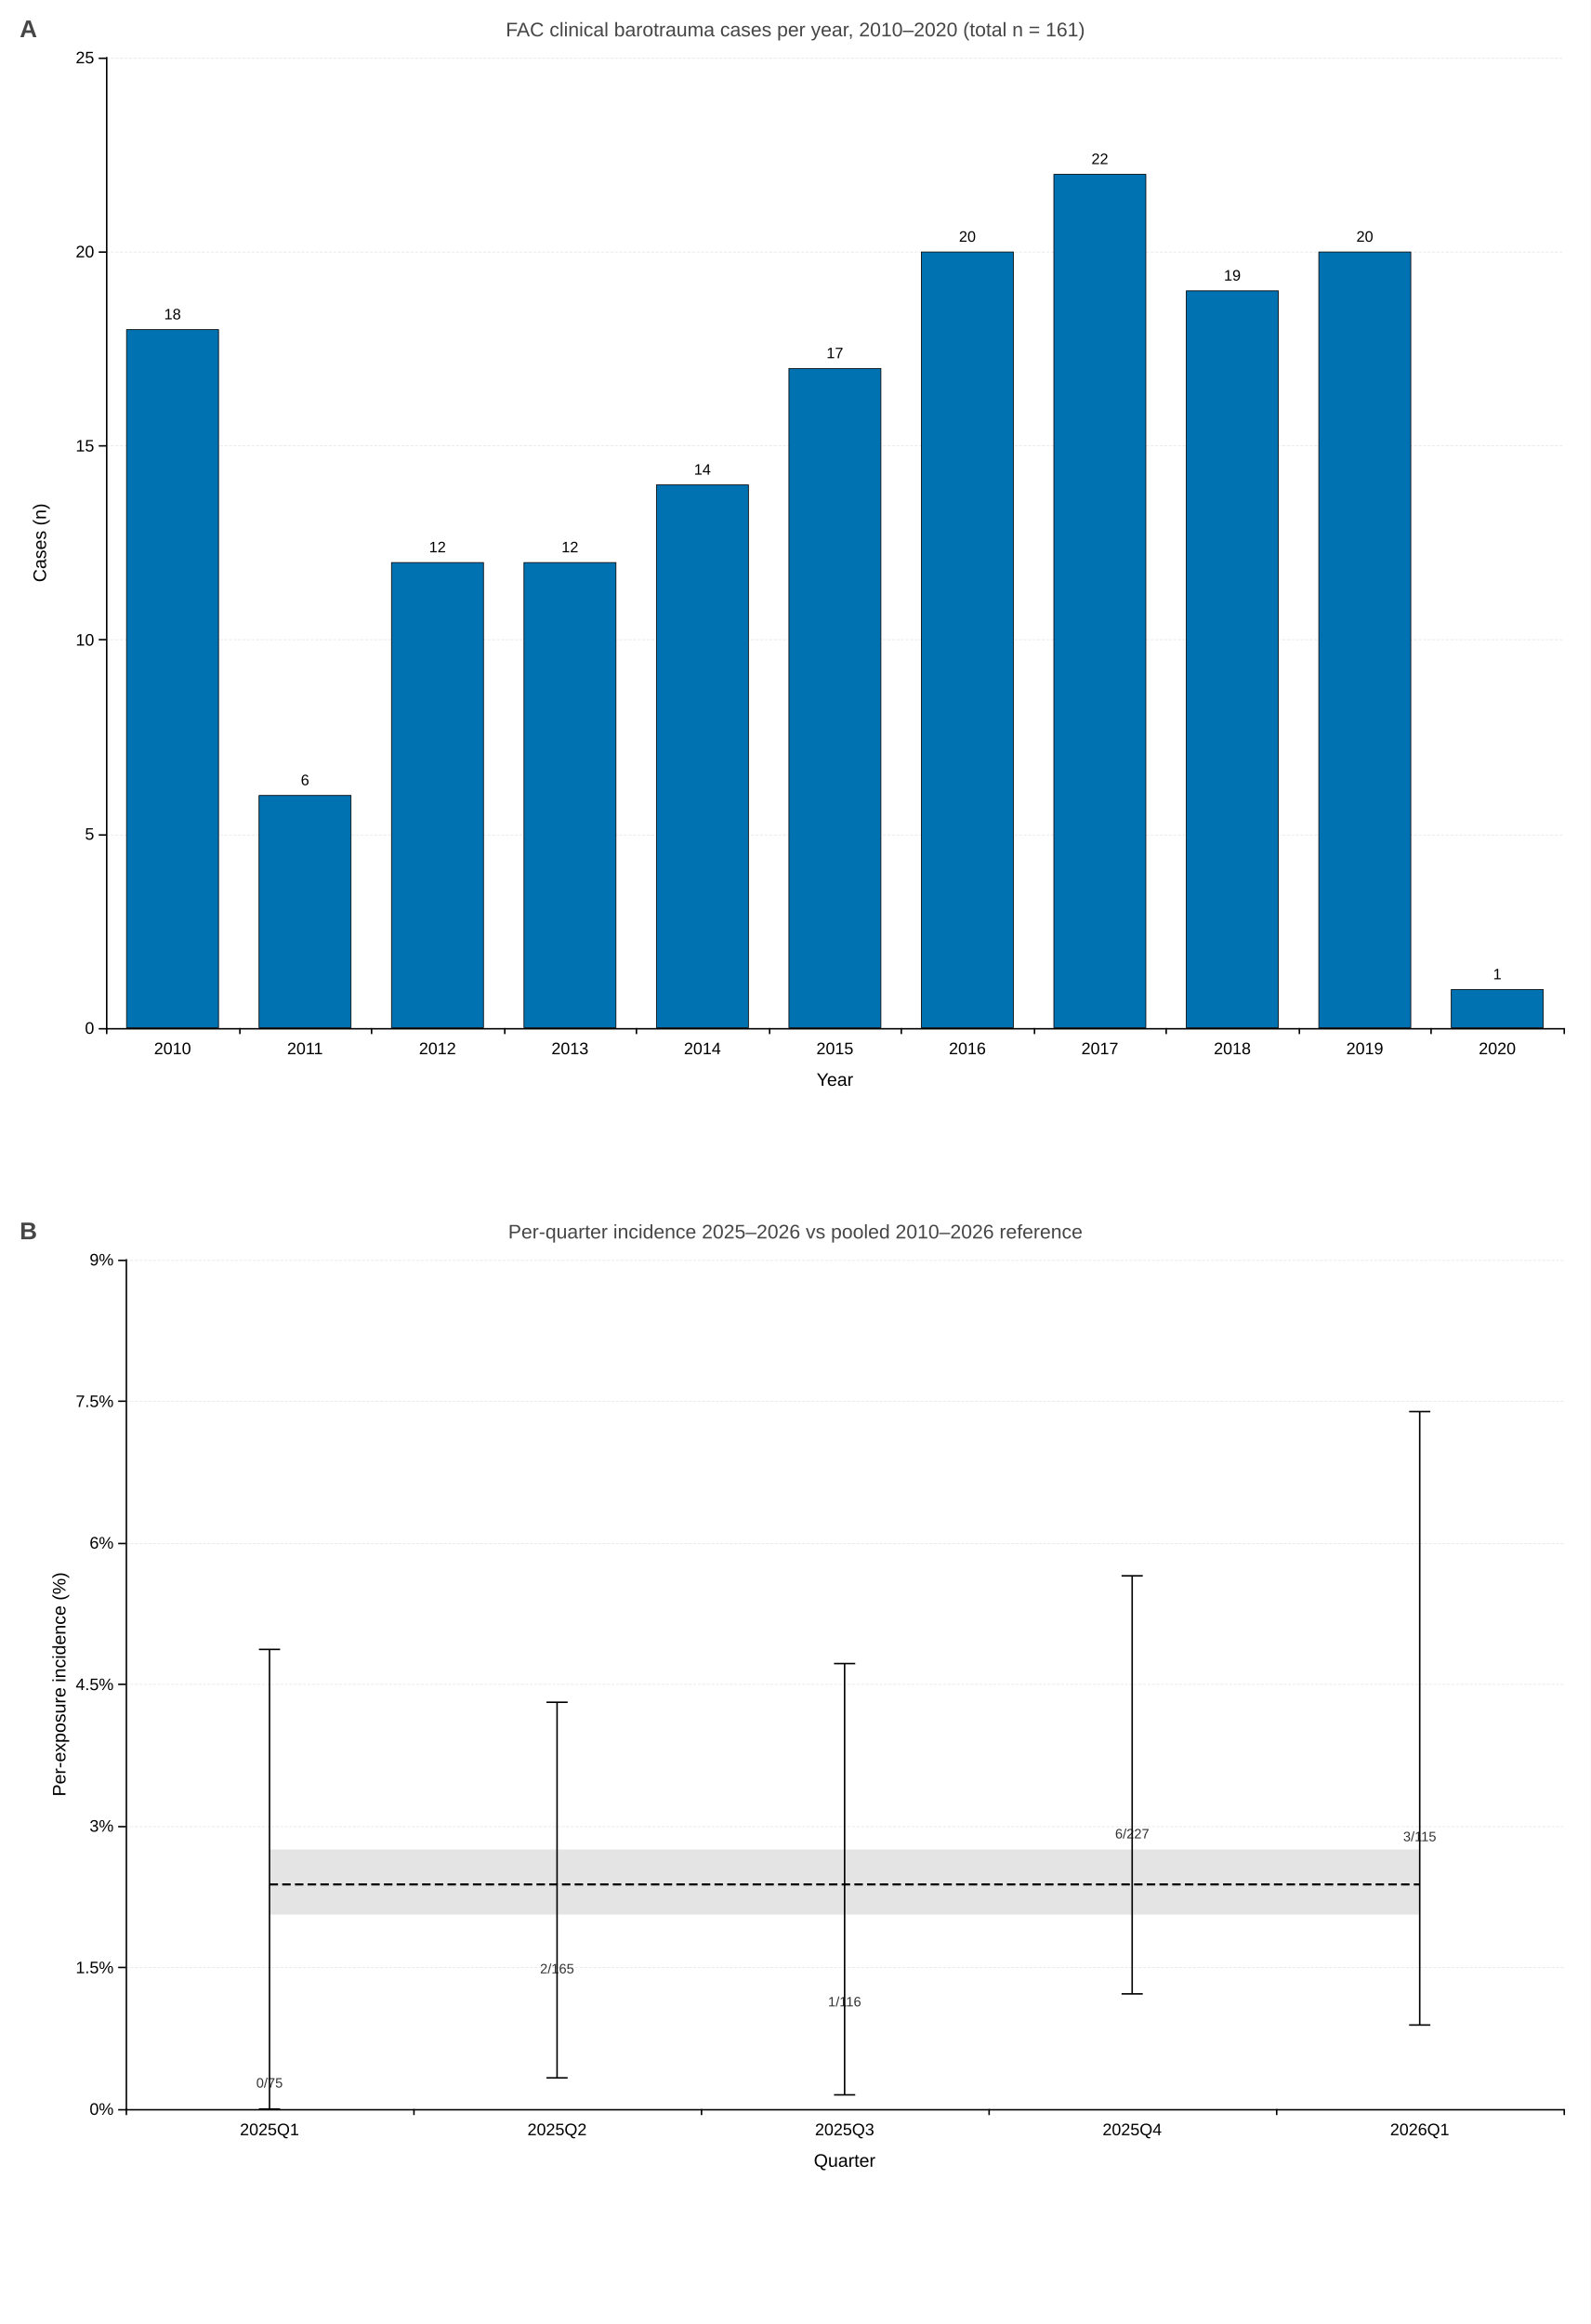
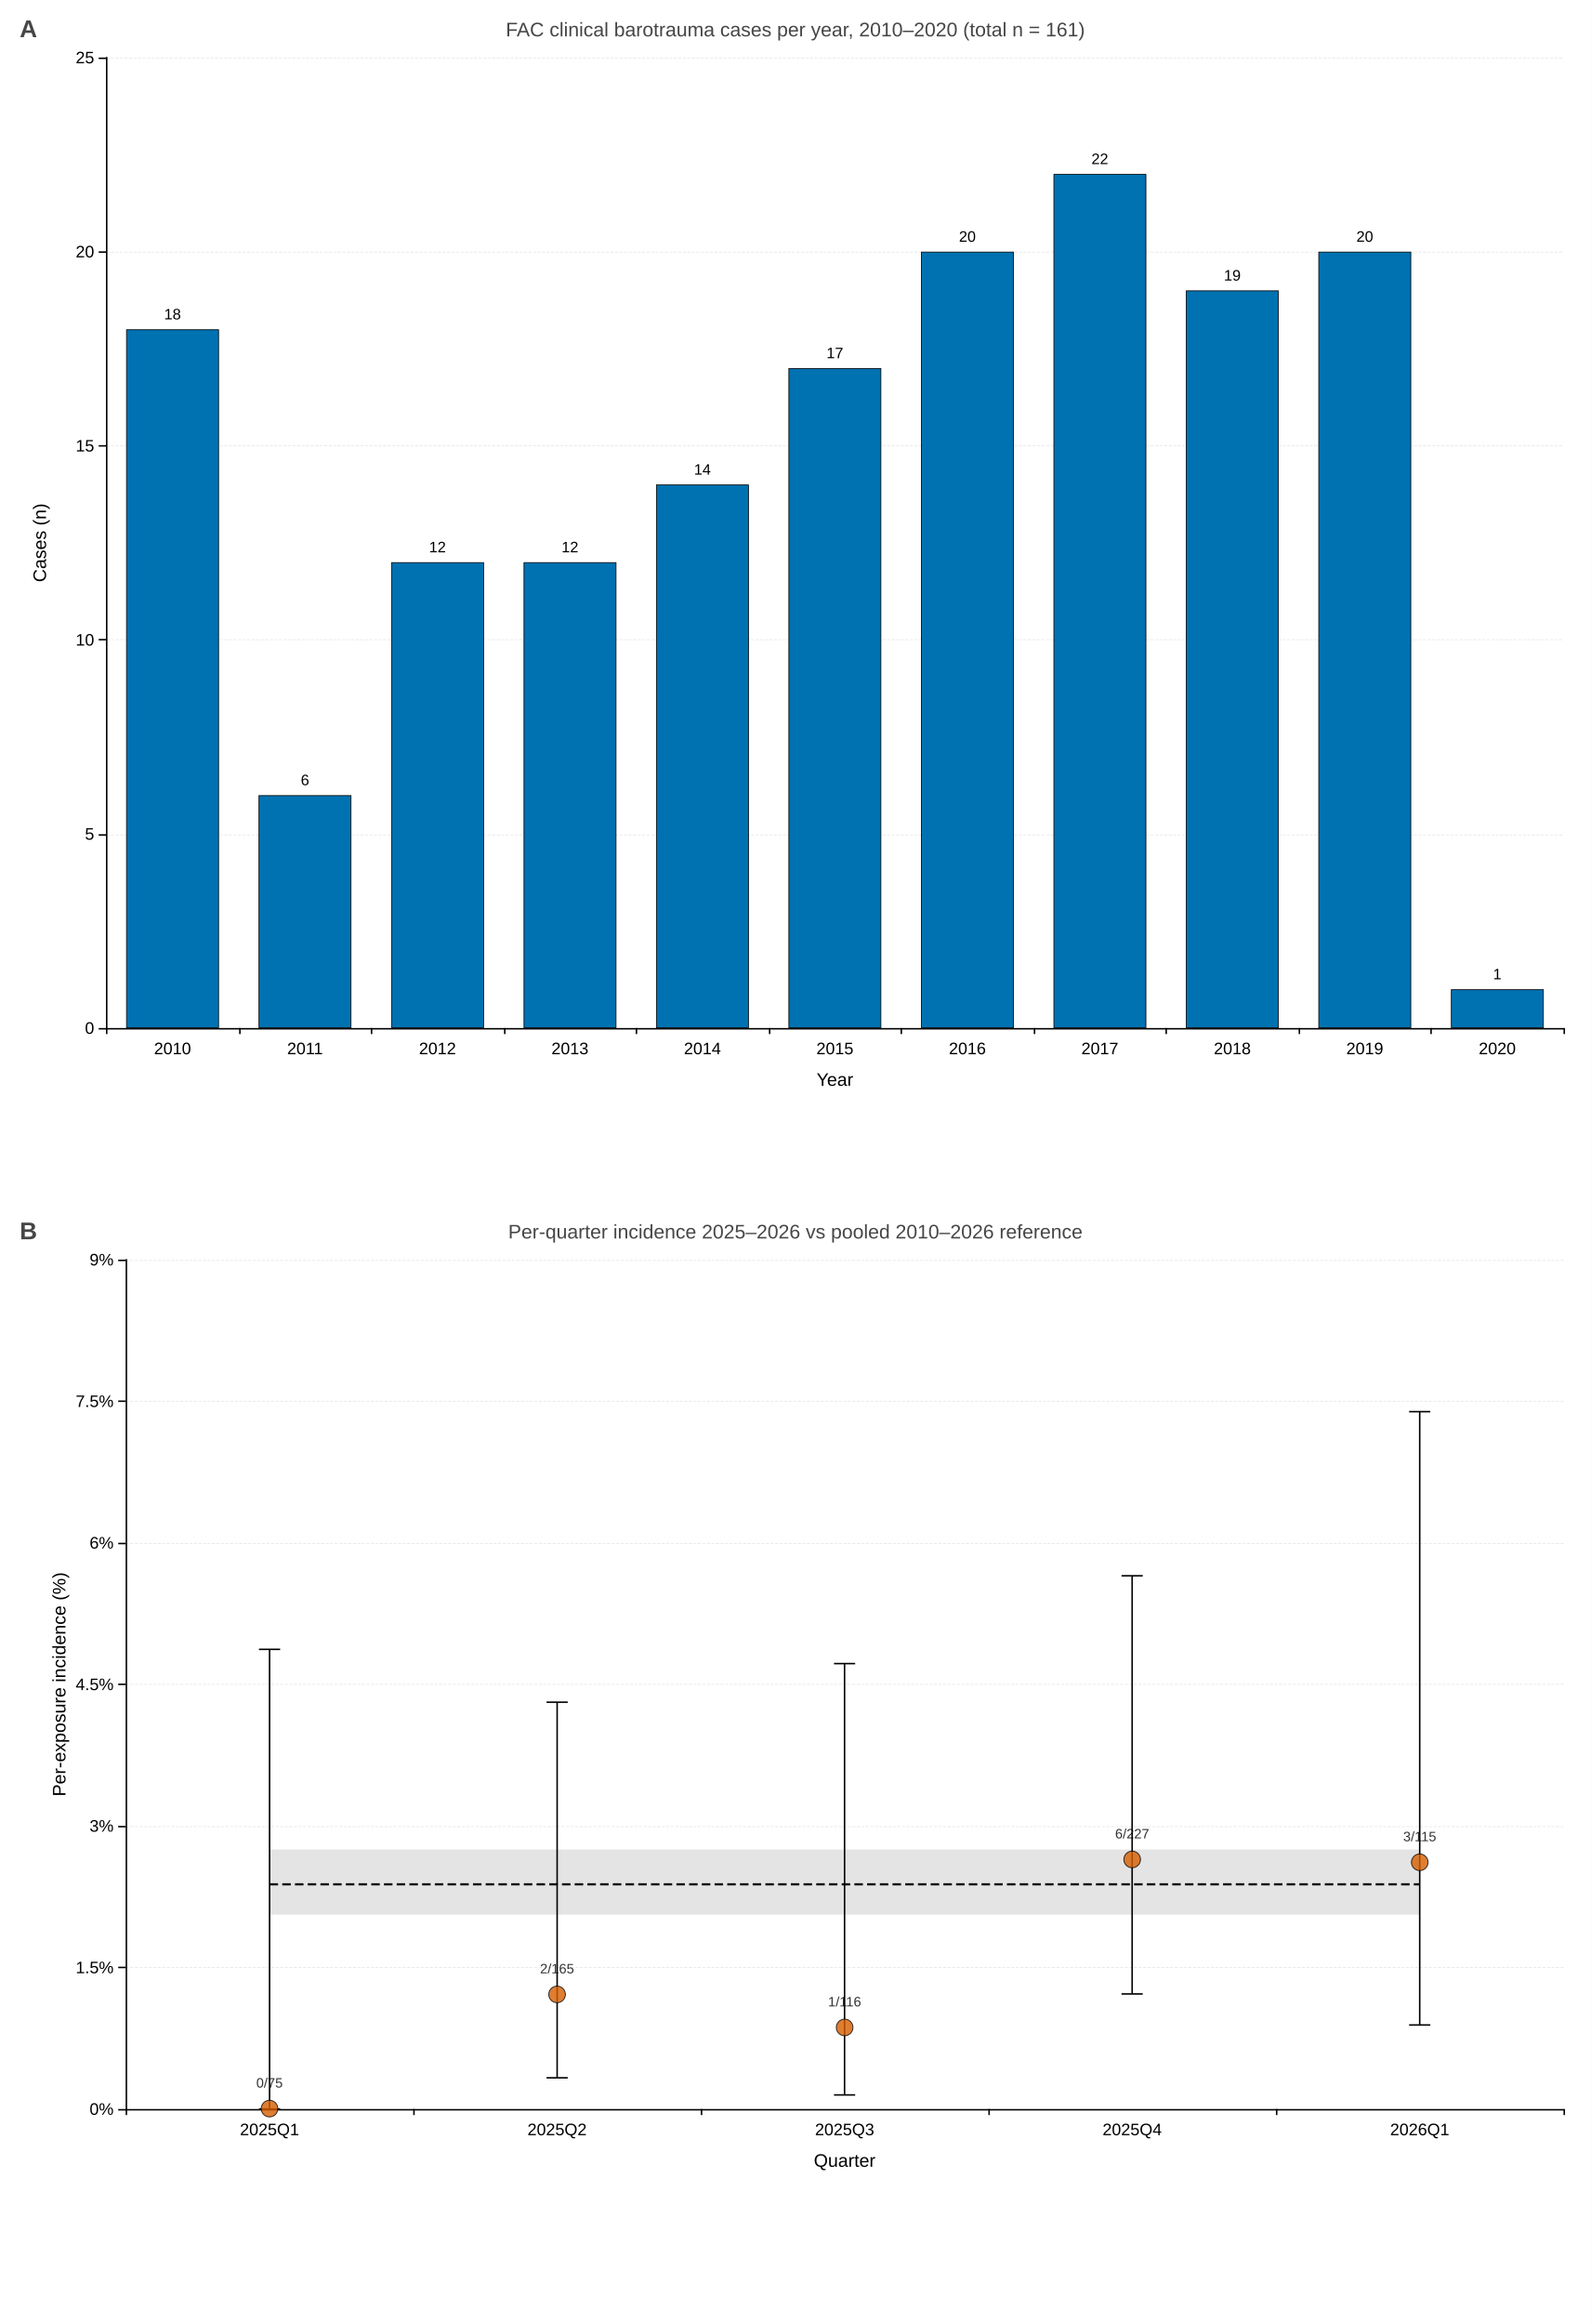
<svg xmlns="http://www.w3.org/2000/svg" width="1051" height="1535" version="1.1" baseProfile="full" viewBox="0 0 1051 1535">
  <rect width="1051" height="1535" x="0" y="0" fill="#ffffff" />
-   <path d="M70.235 679.5L1033 679.5" fill="transparent" stroke="#E5E5E5" stroke-width="0.5" stroke-dasharray="2,1" class="zr0-cls-0" />
-   <path d="M70.235 551.5L1033 551.5" fill="transparent" stroke="#E5E5E5" stroke-width="0.5" stroke-dasharray="2,1" class="zr0-cls-0" />
-   <path d="M70.235 422.5L1033 422.5" fill="transparent" stroke="#E5E5E5" stroke-width="0.5" stroke-dasharray="2,1" class="zr0-cls-0" />
-   <path d="M70.235 294.5L1033 294.5" fill="transparent" stroke="#E5E5E5" stroke-width="0.5" stroke-dasharray="2,1" class="zr0-cls-0" />
-   <path d="M70.235 166.5L1033 166.5" fill="transparent" stroke="#E5E5E5" stroke-width="0.5" stroke-dasharray="2,1" class="zr0-cls-0" />
-   <path d="M70.235 38.5L1033 38.5" fill="transparent" stroke="#E5E5E5" stroke-width="0.5" stroke-dasharray="2,1" class="zr0-cls-0" />
-   <path d="M83.072 1393.5L1033 1393.5" fill="transparent" stroke="#E5E5E5" stroke-width="0.5" stroke-dasharray="2,1" class="zr0-cls-0" />
-   <path d="M83.072 1299.5L1033 1299.5" fill="transparent" stroke="#E5E5E5" stroke-width="0.5" stroke-dasharray="2,1" class="zr0-cls-0" />
-   <path d="M83.072 1206.5L1033 1206.5" fill="transparent" stroke="#E5E5E5" stroke-width="0.5" stroke-dasharray="2,1" class="zr0-cls-0" />
-   <path d="M83.072 1112.5L1033 1112.5" fill="transparent" stroke="#E5E5E5" stroke-width="0.5" stroke-dasharray="2,1" class="zr0-cls-0" />
-   <path d="M83.072 1019.5L1033 1019.5" fill="transparent" stroke="#E5E5E5" stroke-width="0.5" stroke-dasharray="2,1" class="zr0-cls-0" />
-   <path d="M83.072 925.5L1033 925.5" fill="transparent" stroke="#E5E5E5" stroke-width="0.5" stroke-dasharray="2,1" class="zr0-cls-0" />
-   <path d="M83.072 832.5L1033 832.5" fill="transparent" stroke="#E5E5E5" stroke-width="0.5" stroke-dasharray="2,1" class="zr0-cls-0" />
+   <path d="M70.2 679.5L1033 679.5" fill="transparent" stroke="#E5E5E5" stroke-width="0.5" stroke-dasharray="2,1" class="zr0-cls-0" />
+   <path d="M70.2 551.5L1033 551.5" fill="transparent" stroke="#E5E5E5" stroke-width="0.5" stroke-dasharray="2,1" class="zr0-cls-0" />
+   <path d="M70.2 422.5L1033 422.5" fill="transparent" stroke="#E5E5E5" stroke-width="0.5" stroke-dasharray="2,1" class="zr0-cls-0" />
+   <path d="M70.2 294.5L1033 294.5" fill="transparent" stroke="#E5E5E5" stroke-width="0.5" stroke-dasharray="2,1" class="zr0-cls-0" />
+   <path d="M70.2 166.5L1033 166.5" fill="transparent" stroke="#E5E5E5" stroke-width="0.5" stroke-dasharray="2,1" class="zr0-cls-0" />
+   <path d="M70.2 38.5L1033 38.5" fill="transparent" stroke="#E5E5E5" stroke-width="0.5" stroke-dasharray="2,1" class="zr0-cls-0" />
+   <path d="M83.1 1393.5L1033 1393.5" fill="transparent" stroke="#E5E5E5" stroke-width="0.5" stroke-dasharray="2,1" class="zr0-cls-0" />
+   <path d="M83.1 1299.5L1033 1299.5" fill="transparent" stroke="#E5E5E5" stroke-width="0.5" stroke-dasharray="2,1" class="zr0-cls-0" />
+   <path d="M83.1 1206.5L1033 1206.5" fill="transparent" stroke="#E5E5E5" stroke-width="0.5" stroke-dasharray="2,1" class="zr0-cls-0" />
+   <path d="M83.1 1112.5L1033 1112.5" fill="transparent" stroke="#E5E5E5" stroke-width="0.5" stroke-dasharray="2,1" class="zr0-cls-0" />
+   <path d="M83.1 1019.5L1033 1019.5" fill="transparent" stroke="#E5E5E5" stroke-width="0.5" stroke-dasharray="2,1" class="zr0-cls-0" />
+   <path d="M83.1 925.5L1033 925.5" fill="transparent" stroke="#E5E5E5" stroke-width="0.5" stroke-dasharray="2,1" class="zr0-cls-0" />
+   <path d="M83.1 832.5L1033 832.5" fill="transparent" stroke="#E5E5E5" stroke-width="0.5" stroke-dasharray="2,1" class="zr0-cls-0" />
  <path d="M70.5 679L70.5 38" fill="transparent" stroke="#000" stroke-linecap="round" class="zr0-cls-0" />
  <text dominant-baseline="central" text-anchor="middle" style="font-size:12px;font-family:Arial, Helvetica, 'Liberation Sans', sans-serif;" xml:space="preserve" y="-6" transform="matrix(0,-1,1,0,32.2354,358.5)" fill="#000">Cases (n)</text>
  <path d="M83.5 1393L83.5 832" fill="transparent" stroke="#000" stroke-linecap="round" class="zr0-cls-0" />
  <text dominant-baseline="central" text-anchor="middle" style="font-size:12px;font-family:Arial, Helvetica, 'Liberation Sans', sans-serif;" xml:space="preserve" y="-6" transform="matrix(0,-1,1,0,45.0723,1112.5)" fill="#000">Per-exposure incidence (%)</text>
-   <path d="M70.235 679.5L1033 679.5" fill="transparent" stroke="#000" stroke-linecap="round" class="zr0-cls-0" />
+   <path d="M70.2 679.5L1033 679.5" fill="transparent" stroke="#000" stroke-linecap="round" class="zr0-cls-0" />
  <text dominant-baseline="central" text-anchor="middle" style="font-size:12px;font-family:Arial, Helvetica, 'Liberation Sans', sans-serif;" y="6" transform="translate(551.6177 707)" fill="#000">Year</text>
-   <path d="M83.072 1393.5L1033 1393.5" fill="transparent" stroke="#000" stroke-linecap="round" class="zr0-cls-0" />
+   <path d="M83.1 1393.5L1033 1393.5" fill="transparent" stroke="#000" stroke-linecap="round" class="zr0-cls-0" />
  <text dominant-baseline="central" text-anchor="middle" style="font-size:12px;font-family:Arial, Helvetica, 'Liberation Sans', sans-serif;" y="6" transform="translate(558.0361 1421)" fill="#000">Quarter</text>
-   <path d="M70.235 679.5L65.235 679.5" fill="transparent" stroke="#000" class="zr0-cls-0" />
-   <path d="M70.235 551.5L65.235 551.5" fill="transparent" stroke="#000" class="zr0-cls-0" />
-   <path d="M70.235 422.5L65.235 422.5" fill="transparent" stroke="#000" class="zr0-cls-0" />
-   <path d="M70.235 294.5L65.235 294.5" fill="transparent" stroke="#000" class="zr0-cls-0" />
-   <path d="M70.235 166.5L65.235 166.5" fill="transparent" stroke="#000" class="zr0-cls-0" />
-   <path d="M70.235 38.5L65.235 38.5" fill="transparent" stroke="#000" class="zr0-cls-0" />
-   <path d="M83.072 1393.5L78.072 1393.5" fill="transparent" stroke="#000" class="zr0-cls-0" />
-   <path d="M83.072 1299.5L78.072 1299.5" fill="transparent" stroke="#000" class="zr0-cls-0" />
-   <path d="M83.072 1206.5L78.072 1206.5" fill="transparent" stroke="#000" class="zr0-cls-0" />
-   <path d="M83.072 1112.5L78.072 1112.5" fill="transparent" stroke="#000" class="zr0-cls-0" />
-   <path d="M83.072 1019.5L78.072 1019.5" fill="transparent" stroke="#000" class="zr0-cls-0" />
-   <path d="M83.072 925.5L78.072 925.5" fill="transparent" stroke="#000" class="zr0-cls-0" />
-   <path d="M83.072 832.5L78.072 832.5" fill="transparent" stroke="#000" class="zr0-cls-0" />
+   <path d="M70.2 679.5L65.2 679.5" fill="transparent" stroke="#000" class="zr0-cls-0" />
+   <path d="M70.2 551.5L65.2 551.5" fill="transparent" stroke="#000" class="zr0-cls-0" />
+   <path d="M70.2 422.5L65.2 422.5" fill="transparent" stroke="#000" class="zr0-cls-0" />
+   <path d="M70.2 294.5L65.2 294.5" fill="transparent" stroke="#000" class="zr0-cls-0" />
+   <path d="M70.2 166.5L65.2 166.5" fill="transparent" stroke="#000" class="zr0-cls-0" />
+   <path d="M70.2 38.5L65.2 38.5" fill="transparent" stroke="#000" class="zr0-cls-0" />
+   <path d="M83.1 1393.5L78.1 1393.5" fill="transparent" stroke="#000" class="zr0-cls-0" />
+   <path d="M83.1 1299.5L78.1 1299.5" fill="transparent" stroke="#000" class="zr0-cls-0" />
+   <path d="M83.1 1206.5L78.1 1206.5" fill="transparent" stroke="#000" class="zr0-cls-0" />
+   <path d="M83.1 1112.5L78.1 1112.5" fill="transparent" stroke="#000" class="zr0-cls-0" />
+   <path d="M83.1 1019.5L78.1 1019.5" fill="transparent" stroke="#000" class="zr0-cls-0" />
+   <path d="M83.1 925.5L78.1 925.5" fill="transparent" stroke="#000" class="zr0-cls-0" />
+   <path d="M83.1 832.5L78.1 832.5" fill="transparent" stroke="#000" class="zr0-cls-0" />
  <path d="M70.5 679L70.5 683" fill="transparent" stroke="#000" class="zr0-cls-0" />
  <path d="M158.5 679L158.5 683" fill="transparent" stroke="#000" class="zr0-cls-0" />
  <path d="M245.5 679L245.5 683" fill="transparent" stroke="#000" class="zr0-cls-0" />
  <path d="M333.5 679L333.5 683" fill="transparent" stroke="#000" class="zr0-cls-0" />
  <path d="M420.5 679L420.5 683" fill="transparent" stroke="#000" class="zr0-cls-0" />
  <path d="M508.5 679L508.5 683" fill="transparent" stroke="#000" class="zr0-cls-0" />
  <path d="M595.5 679L595.5 683" fill="transparent" stroke="#000" class="zr0-cls-0" />
  <path d="M683.5 679L683.5 683" fill="transparent" stroke="#000" class="zr0-cls-0" />
  <path d="M770.5 679L770.5 683" fill="transparent" stroke="#000" class="zr0-cls-0" />
  <path d="M858.5 679L858.5 683" fill="transparent" stroke="#000" class="zr0-cls-0" />
  <path d="M945.5 679L945.5 683" fill="transparent" stroke="#000" class="zr0-cls-0" />
  <path d="M1033.5 679L1033.5 683" fill="transparent" stroke="#000" class="zr0-cls-0" />
  <path d="M83.5 1393L83.5 1397" fill="transparent" stroke="#000" class="zr0-cls-0" />
  <path d="M273.5 1393L273.5 1397" fill="transparent" stroke="#000" class="zr0-cls-0" />
  <path d="M463.5 1393L463.5 1397" fill="transparent" stroke="#000" class="zr0-cls-0" />
  <path d="M653.5 1393L653.5 1397" fill="transparent" stroke="#000" class="zr0-cls-0" />
  <path d="M843.5 1393L843.5 1397" fill="transparent" stroke="#000" class="zr0-cls-0" />
  <path d="M1033.5 1393L1033.5 1397" fill="transparent" stroke="#000" class="zr0-cls-0" />
  <text dominant-baseline="central" text-anchor="end" style="font-size:11px;font-family:Arial, Helvetica, 'Liberation Sans', sans-serif;" transform="translate(62.2354 679)" fill="#000">0</text>
  <text dominant-baseline="central" text-anchor="end" style="font-size:11px;font-family:Arial, Helvetica, 'Liberation Sans', sans-serif;" transform="translate(62.2354 550.8)" fill="#000">5</text>
  <text dominant-baseline="central" text-anchor="end" style="font-size:11px;font-family:Arial, Helvetica, 'Liberation Sans', sans-serif;" transform="translate(62.2354 422.6)" fill="#000">10</text>
  <text dominant-baseline="central" text-anchor="end" style="font-size:11px;font-family:Arial, Helvetica, 'Liberation Sans', sans-serif;" transform="translate(62.2354 294.4)" fill="#000">15</text>
  <text dominant-baseline="central" text-anchor="end" style="font-size:11px;font-family:Arial, Helvetica, 'Liberation Sans', sans-serif;" transform="translate(62.2354 166.2)" fill="#000">20</text>
  <text dominant-baseline="central" text-anchor="end" style="font-size:11px;font-family:Arial, Helvetica, 'Liberation Sans', sans-serif;" transform="translate(62.2354 38)" fill="#000">25</text>
  <text dominant-baseline="central" text-anchor="end" style="font-size:11px;font-family:Arial, Helvetica, 'Liberation Sans', sans-serif;" transform="translate(75.0723 1393)" fill="#000">0%</text>
  <text dominant-baseline="central" text-anchor="end" style="font-size:11px;font-family:Arial, Helvetica, 'Liberation Sans', sans-serif;" transform="translate(75.0723 1299.5)" fill="#000">1.5%</text>
  <text dominant-baseline="central" text-anchor="end" style="font-size:11px;font-family:Arial, Helvetica, 'Liberation Sans', sans-serif;" transform="translate(75.0723 1206)" fill="#000">3%</text>
  <text dominant-baseline="central" text-anchor="end" style="font-size:11px;font-family:Arial, Helvetica, 'Liberation Sans', sans-serif;" transform="translate(75.0723 1112.5)" fill="#000">4.5%</text>
  <text dominant-baseline="central" text-anchor="end" style="font-size:11px;font-family:Arial, Helvetica, 'Liberation Sans', sans-serif;" transform="translate(75.0723 1019)" fill="#000">6%</text>
  <text dominant-baseline="central" text-anchor="end" style="font-size:11px;font-family:Arial, Helvetica, 'Liberation Sans', sans-serif;" transform="translate(75.0723 925.5)" fill="#000">7.5%</text>
  <text dominant-baseline="central" text-anchor="end" style="font-size:11px;font-family:Arial, Helvetica, 'Liberation Sans', sans-serif;" transform="translate(75.0723 832)" fill="#000">9%</text>
  <text dominant-baseline="central" text-anchor="middle" style="font-size:11px;font-family:Arial, Helvetica, 'Liberation Sans', sans-serif;" y="5.5" transform="translate(113.9974 687)" fill="#000">2010</text>
  <text dominant-baseline="central" text-anchor="middle" style="font-size:11px;font-family:Arial, Helvetica, 'Liberation Sans', sans-serif;" y="5.5" transform="translate(201.5214 687)" fill="#000">2011</text>
  <text dominant-baseline="central" text-anchor="middle" style="font-size:11px;font-family:Arial, Helvetica, 'Liberation Sans', sans-serif;" y="5.5" transform="translate(289.0455 687)" fill="#000">2012</text>
  <text dominant-baseline="central" text-anchor="middle" style="font-size:11px;font-family:Arial, Helvetica, 'Liberation Sans', sans-serif;" y="5.5" transform="translate(376.5696 687)" fill="#000">2013</text>
  <text dominant-baseline="central" text-anchor="middle" style="font-size:11px;font-family:Arial, Helvetica, 'Liberation Sans', sans-serif;" y="5.5" transform="translate(464.0936 687)" fill="#000">2014</text>
  <text dominant-baseline="central" text-anchor="middle" style="font-size:11px;font-family:Arial, Helvetica, 'Liberation Sans', sans-serif;" y="5.5" transform="translate(551.6177 687)" fill="#000">2015</text>
  <text dominant-baseline="central" text-anchor="middle" style="font-size:11px;font-family:Arial, Helvetica, 'Liberation Sans', sans-serif;" y="5.5" transform="translate(639.1417 687)" fill="#000">2016</text>
  <text dominant-baseline="central" text-anchor="middle" style="font-size:11px;font-family:Arial, Helvetica, 'Liberation Sans', sans-serif;" y="5.5" transform="translate(726.6658 687)" fill="#000">2017</text>
  <text dominant-baseline="central" text-anchor="middle" style="font-size:11px;font-family:Arial, Helvetica, 'Liberation Sans', sans-serif;" y="5.5" transform="translate(814.1899 687)" fill="#000">2018</text>
  <text dominant-baseline="central" text-anchor="middle" style="font-size:11px;font-family:Arial, Helvetica, 'Liberation Sans', sans-serif;" y="5.5" transform="translate(901.7139 687)" fill="#000">2019</text>
  <text dominant-baseline="central" text-anchor="middle" style="font-size:11px;font-family:Arial, Helvetica, 'Liberation Sans', sans-serif;" y="5.5" transform="translate(989.238 687)" fill="#000">2020</text>
  <text dominant-baseline="central" text-anchor="middle" style="font-size:11px;font-family:Arial, Helvetica, 'Liberation Sans', sans-serif;" y="5.5" transform="translate(178.065 1401)" fill="#000">2025Q1</text>
  <text dominant-baseline="central" text-anchor="middle" style="font-size:11px;font-family:Arial, Helvetica, 'Liberation Sans', sans-serif;" y="5.5" transform="translate(368.0506 1401)" fill="#000">2025Q2</text>
  <text dominant-baseline="central" text-anchor="middle" style="font-size:11px;font-family:Arial, Helvetica, 'Liberation Sans', sans-serif;" y="5.5" transform="translate(558.0361 1401)" fill="#000">2025Q3</text>
  <text dominant-baseline="central" text-anchor="middle" style="font-size:11px;font-family:Arial, Helvetica, 'Liberation Sans', sans-serif;" y="5.5" transform="translate(748.0217 1401)" fill="#000">2025Q4</text>
  <text dominant-baseline="central" text-anchor="middle" style="font-size:11px;font-family:Arial, Helvetica, 'Liberation Sans', sans-serif;" y="5.5" transform="translate(938.0072 1401)" fill="#000">2026Q1</text>
-   <path d="M83.614 678.75l60.767 0l0 -461.02l-60.767 0Z" fill="#0072B2" stroke="#000" stroke-width="0.5" class="zr0-cls-1" />
-   <path d="M171.138 678.75l60.767 0l0 -153.34l-60.767 0Z" fill="#0072B2" stroke="#000" stroke-width="0.5" class="zr0-cls-1" />
-   <path d="M258.662 678.75l60.767 0l0 -307.18l-60.767 0Z" fill="#0072B2" stroke="#000" stroke-width="0.5" class="zr0-cls-1" />
-   <path d="M346.186 678.75l60.767 0l0 -307.18l-60.767 0Z" fill="#0072B2" stroke="#000" stroke-width="0.5" class="zr0-cls-1" />
-   <path d="M433.71 678.75l60.767 0l0 -358.46l-60.767 0Z" fill="#0072B2" stroke="#000" stroke-width="0.5" class="zr0-cls-1" />
-   <path d="M521.234 678.75l60.767 0l0 -435.38l-60.767 0Z" fill="#0072B2" stroke="#000" stroke-width="0.5" class="zr0-cls-1" />
-   <path d="M608.758 678.75l60.767 0l0 -512.3l-60.767 0Z" fill="#0072B2" stroke="#000" stroke-width="0.5" class="zr0-cls-1" />
-   <path d="M696.282 678.75l60.767 0l0 -563.58l-60.767 0Z" fill="#0072B2" stroke="#000" stroke-width="0.5" class="zr0-cls-1" />
-   <path d="M783.806 678.75l60.767 0l0 -486.66l-60.767 0Z" fill="#0072B2" stroke="#000" stroke-width="0.5" class="zr0-cls-1" />
-   <path d="M871.331 678.75l60.767 0l0 -512.3l-60.767 0Z" fill="#0072B2" stroke="#000" stroke-width="0.5" class="zr0-cls-1" />
-   <path d="M958.855 678.75l60.767 0l0 -25.14l-60.767 0Z" fill="#0072B2" stroke="#000" stroke-width="0.5" class="zr0-cls-1" />
+   <path d="M83.6 678.8l60.8 0l0 -461l-60.8 0Z" fill="#0072B2" stroke="#000" stroke-width="0.5" class="zr0-cls-1" />
+   <path d="M171.1 678.8l60.8 0l0 -153.3l-60.8 0Z" fill="#0072B2" stroke="#000" stroke-width="0.5" class="zr0-cls-1" />
+   <path d="M258.7 678.8l60.8 0l0 -307.2l-60.8 0Z" fill="#0072B2" stroke="#000" stroke-width="0.5" class="zr0-cls-1" />
+   <path d="M346.2 678.8l60.8 0l0 -307.2l-60.8 0Z" fill="#0072B2" stroke="#000" stroke-width="0.5" class="zr0-cls-1" />
+   <path d="M433.7 678.8l60.8 0l0 -358.5l-60.8 0Z" fill="#0072B2" stroke="#000" stroke-width="0.5" class="zr0-cls-1" />
+   <path d="M521.2 678.8l60.8 0l0 -435.4l-60.8 0Z" fill="#0072B2" stroke="#000" stroke-width="0.5" class="zr0-cls-1" />
+   <path d="M608.8 678.8l60.8 0l0 -512.3l-60.8 0Z" fill="#0072B2" stroke="#000" stroke-width="0.5" class="zr0-cls-1" />
+   <path d="M696.3 678.8l60.8 0l0 -563.6l-60.8 0Z" fill="#0072B2" stroke="#000" stroke-width="0.5" class="zr0-cls-1" />
+   <path d="M783.8 678.8l60.8 0l0 -486.7l-60.8 0Z" fill="#0072B2" stroke="#000" stroke-width="0.5" class="zr0-cls-1" />
+   <path d="M871.3 678.8l60.8 0l0 -512.3l-60.8 0Z" fill="#0072B2" stroke="#000" stroke-width="0.5" class="zr0-cls-1" />
+   <path d="M958.9 678.8l60.8 0l0 -25.1l-60.8 0Z" fill="#0072B2" stroke="#000" stroke-width="0.5" class="zr0-cls-1" />
  <text dominant-baseline="central" text-anchor="middle" style="font-size:10px;font-family:Arial, Helvetica, 'Liberation Sans', sans-serif;" y="-5" transform="translate(113.9974 212.48)" fill="#000">18</text>
  <text dominant-baseline="central" text-anchor="middle" style="font-size:10px;font-family:Arial, Helvetica, 'Liberation Sans', sans-serif;" y="-5" transform="translate(201.5214 520.16)" fill="#000">6</text>
  <text dominant-baseline="central" text-anchor="middle" style="font-size:10px;font-family:Arial, Helvetica, 'Liberation Sans', sans-serif;" y="-5" transform="translate(289.0455 366.32)" fill="#000">12</text>
  <text dominant-baseline="central" text-anchor="middle" style="font-size:10px;font-family:Arial, Helvetica, 'Liberation Sans', sans-serif;" y="-5" transform="translate(376.5696 366.32)" fill="#000">12</text>
  <text dominant-baseline="central" text-anchor="middle" style="font-size:10px;font-family:Arial, Helvetica, 'Liberation Sans', sans-serif;" y="-5" transform="translate(464.0936 315.04)" fill="#000">14</text>
  <text dominant-baseline="central" text-anchor="middle" style="font-size:10px;font-family:Arial, Helvetica, 'Liberation Sans', sans-serif;" y="-5" transform="translate(551.6177 238.12)" fill="#000">17</text>
  <text dominant-baseline="central" text-anchor="middle" style="font-size:10px;font-family:Arial, Helvetica, 'Liberation Sans', sans-serif;" y="-5" transform="translate(639.1417 161.2)" fill="#000">20</text>
  <text dominant-baseline="central" text-anchor="middle" style="font-size:10px;font-family:Arial, Helvetica, 'Liberation Sans', sans-serif;" y="-5" transform="translate(726.6658 109.92)" fill="#000">22</text>
  <text dominant-baseline="central" text-anchor="middle" style="font-size:10px;font-family:Arial, Helvetica, 'Liberation Sans', sans-serif;" y="-5" transform="translate(814.1899 186.84)" fill="#000">19</text>
  <text dominant-baseline="central" text-anchor="middle" style="font-size:10px;font-family:Arial, Helvetica, 'Liberation Sans', sans-serif;" y="-5" transform="translate(901.7139 161.2)" fill="#000">20</text>
  <text dominant-baseline="central" text-anchor="middle" style="font-size:10px;font-family:Arial, Helvetica, 'Liberation Sans', sans-serif;" y="-5" transform="translate(989.238 648.36)" fill="#000">1</text>
  <g clip-path="url(#zr0-c0)">
-     <path d="M178.065 1221.583L368.051 1221.583L558.036 1221.583L748.022 1221.583L938.007 1221.583L938.007 1264.593L748.022 1264.593L558.036 1264.593L368.051 1264.593L178.065 1264.593Z" fill="#D9D9D9" fill-opacity="0.7" class="zr0-cls-0" />
+     <path d="M178.1 1221.6L368.1 1221.6L558 1221.6L748 1221.6L938 1221.6L938 1264.6L748 1264.6L558 1264.6L368.1 1264.6L178.1 1264.6Z" fill="#D9D9D9" fill-opacity="0.7" class="zr0-cls-0" />
  </g>
  <g clip-path="url(#zr0-c1)">
-     <path d="M178.065 1264.593L368.051 1264.593L558.036 1264.593L748.022 1264.593L938.007 1264.593" fill="transparent" stroke="#5470c6" stroke-width="2" stroke-opacity="0" stroke-linejoin="bevel" class="zr0-cls-0" />
+     <path d="M178.1 1264.6L368.1 1264.6L558 1264.6L748 1264.6L938 1264.6" fill="transparent" stroke="#5470c6" stroke-width="2" stroke-opacity="0" stroke-linejoin="bevel" class="zr0-cls-0" />
  </g>
  <g clip-path="url(#zr0-c0)">
-     <path d="M178.065 1221.583L368.051 1221.583L558.036 1221.583L748.022 1221.583L938.007 1221.583" fill="transparent" stroke="#91cc75" stroke-width="2" stroke-opacity="0" stroke-linejoin="bevel" class="zr0-cls-0" />
+     <path d="M178.1 1221.6L368.1 1221.6L558 1221.6L748 1221.6L938 1221.6" fill="transparent" stroke="#91cc75" stroke-width="2" stroke-opacity="0" stroke-linejoin="bevel" class="zr0-cls-0" />
  </g>
  <g clip-path="url(#zr0-c2)">
-     <path d="M178.065 1244.647L368.051 1244.647L558.036 1244.647L748.022 1244.647L938.007 1244.647" fill="transparent" stroke="#000" stroke-width="1.4" stroke-dasharray="5.6,2.8" stroke-linejoin="bevel" class="zr0-cls-3" />
+     <path d="M178.1 1244.6L368.1 1244.6L558 1244.6L748 1244.6L938 1244.6" fill="transparent" stroke="#000" stroke-width="1.4" stroke-dasharray="5.6,2.8" stroke-linejoin="bevel" class="zr0-cls-3" />
  </g>
-   <path d="M-5 -5l21.555 0l0 26l-21.555 0Z" transform="translate(13 11)" fill="rgb(0,0,0)" fill-opacity="0" stroke="#ccc" stroke-width="0" class="zr0-cls-0" />
-   <path d="M-196.318 -5l392.637 0l0 23l-392.637 0Z" transform="translate(525.5 13)" fill="rgb(0,0,0)" fill-opacity="0" stroke="#ccc" stroke-width="0" class="zr0-cls-0" />
-   <path d="M-5 -5l21.555 0l0 26l-21.555 0Z" transform="translate(13 805)" fill="rgb(0,0,0)" fill-opacity="0" stroke="#ccc" stroke-width="0" class="zr0-cls-0" />
-   <path d="M-194.722 -5l389.444 0l0 23l-389.444 0Z" transform="translate(525.5 807)" fill="rgb(0,0,0)" fill-opacity="0" stroke="#ccc" stroke-width="0" class="zr0-cls-0" />
+   <path d="M-5 -5l21.6 0l0 26l-21.6 0Z" transform="translate(13 11)" fill="rgb(0,0,0)" fill-opacity="0" stroke="#ccc" stroke-width="0" class="zr0-cls-0" />
+   <path d="M-196.3 -5l392.6 0l0 23l-392.6 0Z" transform="translate(525.5 13)" fill="rgb(0,0,0)" fill-opacity="0" stroke="#ccc" stroke-width="0" class="zr0-cls-0" />
+   <path d="M-5 -5l21.6 0l0 26l-21.6 0Z" transform="translate(13 805)" fill="rgb(0,0,0)" fill-opacity="0" stroke="#ccc" stroke-width="0" class="zr0-cls-0" />
+   <path d="M-194.7 -5l389.4 0l0 23l-389.4 0Z" transform="translate(525.5 807)" fill="rgb(0,0,0)" fill-opacity="0" stroke="#ccc" stroke-width="0" class="zr0-cls-0" />
  <text dominant-baseline="central" text-anchor="start" style="font-size:16px;font-family:Arial, Helvetica, 'Liberation Sans', sans-serif;font-weight:bold;" y="8" transform="translate(13 11)" fill="#464646">A</text>
  <text dominant-baseline="central" text-anchor="middle" style="font-size:13px;font-family:Arial, Helvetica, 'Liberation Sans', sans-serif;" xml:space="preserve" y="6.5" transform="translate(525.5 13)" fill="#464646">FAC clinical barotrauma cases per year, 2010–2020 (total n = 161)</text>
  <text dominant-baseline="central" text-anchor="start" style="font-size:16px;font-family:Arial, Helvetica, 'Liberation Sans', sans-serif;font-weight:bold;" y="8" transform="translate(13 805)" fill="#464646">B</text>
  <text dominant-baseline="central" text-anchor="middle" style="font-size:13px;font-family:Arial, Helvetica, 'Liberation Sans', sans-serif;" xml:space="preserve" y="6.5" transform="translate(525.5 807)" fill="#464646">Per-quarter incidence 2025–2026 vs pooled 2010–2026 reference</text>
-   <path d="M178.065 1393L178.065 1089.437" fill="#000" stroke="#000" class="zr0-cls-2" />
-   <path d="M171.065 1393L185.065 1393" fill="#000" stroke="#000" class="zr0-cls-2" />
-   <path d="M171.065 1089.437L185.065 1089.437" fill="#000" stroke="#000" class="zr0-cls-2" />
-   <path d="M368.051 1372.43L368.051 1124.343" fill="#000" stroke="#000" class="zr0-cls-2" />
-   <path d="M361.051 1372.43L375.051 1372.43" fill="#000" stroke="#000" class="zr0-cls-2" />
-   <path d="M361.051 1124.343L375.051 1124.343" fill="#000" stroke="#000" class="zr0-cls-2" />
-   <path d="M558.036 1383.65L558.036 1098.787" fill="#000" stroke="#000" class="zr0-cls-2" />
-   <path d="M551.036 1383.65L565.036 1383.65" fill="#000" stroke="#000" class="zr0-cls-2" />
-   <path d="M551.036 1098.787L565.036 1098.787" fill="#000" stroke="#000" class="zr0-cls-2" />
-   <path d="M748.022 1316.953L748.022 1040.817" fill="#000" stroke="#000" class="zr0-cls-2" />
-   <path d="M741.022 1316.953L755.022 1316.953" fill="#000" stroke="#000" class="zr0-cls-2" />
-   <path d="M741.022 1040.817L755.022 1040.817" fill="#000" stroke="#000" class="zr0-cls-2" />
-   <path d="M938.007 1337.523L938.007 932.357" fill="#000" stroke="#000" class="zr0-cls-2" />
-   <path d="M931.007 1337.523L945.007 1337.523" fill="#000" stroke="#000" class="zr0-cls-2" />
-   <path d="M931.007 932.357L945.007 932.357" fill="#000" stroke="#000" class="zr0-cls-2" />
-   <path d="M1 0A1 1 0 1 1 1 -0" transform="matrix(5.5,0,0,5.5,178.065,1393)" fill="#D55E00" fill-opacity="0.8" stroke="#000" stroke-width="0.109" stroke-opacity="0.8" class="zr0-cls-4" />
-   <path d="M1 0A1 1 0 1 1 1 -0" transform="matrix(5.5,0,0,5.5,368.0506,1317.577)" fill="#D55E00" fill-opacity="0.8" stroke="#000" stroke-width="0.109" stroke-opacity="0.8" class="zr0-cls-4" />
-   <path d="M1 0A1 1 0 1 1 1 -0" transform="matrix(5.5,0,0,5.5,558.0361,1339.393)" fill="#D55E00" fill-opacity="0.8" stroke="#000" stroke-width="0.109" stroke-opacity="0.8" class="zr0-cls-4" />
-   <path d="M1 0A1 1 0 1 1 1 -0" transform="matrix(5.5,0,0,5.5,748.0217,1228.44)" fill="#D55E00" fill-opacity="0.8" stroke="#000" stroke-width="0.109" stroke-opacity="0.8" class="zr0-cls-4" />
-   <path d="M1 0A1 1 0 1 1 1 -0" transform="matrix(5.5,0,0,5.5,938.0072,1230.31)" fill="#D55E00" fill-opacity="0.8" stroke="#000" stroke-width="0.109" stroke-opacity="0.8" class="zr0-cls-4" />
+   <path d="M178.1 1393L178.1 1089.4" fill="#000" stroke="#000" class="zr0-cls-2" />
+   <path d="M171.1 1393L185.1 1393" fill="#000" stroke="#000" class="zr0-cls-2" />
+   <path d="M171.1 1089.4L185.1 1089.4" fill="#000" stroke="#000" class="zr0-cls-2" />
+   <path d="M368.1 1372.4L368.1 1124.3" fill="#000" stroke="#000" class="zr0-cls-2" />
+   <path d="M361.1 1372.4L375.1 1372.4" fill="#000" stroke="#000" class="zr0-cls-2" />
+   <path d="M361.1 1124.3L375.1 1124.3" fill="#000" stroke="#000" class="zr0-cls-2" />
+   <path d="M558 1383.7L558 1098.8" fill="#000" stroke="#000" class="zr0-cls-2" />
+   <path d="M551 1383.7L565 1383.7" fill="#000" stroke="#000" class="zr0-cls-2" />
+   <path d="M551 1098.8L565 1098.8" fill="#000" stroke="#000" class="zr0-cls-2" />
+   <path d="M748 1317L748 1040.8" fill="#000" stroke="#000" class="zr0-cls-2" />
+   <path d="M741 1317L755 1317" fill="#000" stroke="#000" class="zr0-cls-2" />
+   <path d="M741 1040.8L755 1040.8" fill="#000" stroke="#000" class="zr0-cls-2" />
+   <path d="M938 1337.5L938 932.4" fill="#000" stroke="#000" class="zr0-cls-2" />
+   <path d="M931 1337.5L945 1337.5" fill="#000" stroke="#000" class="zr0-cls-2" />
+   <path d="M931 932.4L945 932.4" fill="#000" stroke="#000" class="zr0-cls-2" />
+   <path d="M1 0A1 1 0 1 1 1 -0.1A1 1 0 0 1 1 0" transform="matrix(5.5,0,0,5.5,178.065,1393)" fill="#D55E00" fill-opacity="0.8" stroke="#000" stroke-width="0.109" stroke-opacity="0.8" class="zr0-cls-4" />
+   <path d="M1 0A1 1 0 1 1 1 -0.1A1 1 0 0 1 1 0" transform="matrix(5.5,0,0,5.5,368.0506,1317.577)" fill="#D55E00" fill-opacity="0.8" stroke="#000" stroke-width="0.109" stroke-opacity="0.8" class="zr0-cls-4" />
+   <path d="M1 0A1 1 0 1 1 1 -0.1A1 1 0 0 1 1 0" transform="matrix(5.5,0,0,5.5,558.0361,1339.393)" fill="#D55E00" fill-opacity="0.8" stroke="#000" stroke-width="0.109" stroke-opacity="0.8" class="zr0-cls-4" />
+   <path d="M1 0A1 1 0 1 1 1 -0.1A1 1 0 0 1 1 0" transform="matrix(5.5,0,0,5.5,748.0217,1228.44)" fill="#D55E00" fill-opacity="0.8" stroke="#000" stroke-width="0.109" stroke-opacity="0.8" class="zr0-cls-4" />
+   <path d="M1 0A1 1 0 1 1 1 -0.1A1 1 0 0 1 1 0" transform="matrix(5.5,0,0,5.5,938.0072,1230.31)" fill="#D55E00" fill-opacity="0.8" stroke="#000" stroke-width="0.109" stroke-opacity="0.8" class="zr0-cls-4" />
  <text dominant-baseline="central" text-anchor="middle" style="font-size:9px;font-family:Arial, Helvetica, 'Liberation Sans', sans-serif;" y="-4.5" transform="translate(178.065 1380.2)" fill="#000" fill-opacity="0.8">0/75</text>
  <text dominant-baseline="central" text-anchor="middle" style="font-size:9px;font-family:Arial, Helvetica, 'Liberation Sans', sans-serif;" y="-4.5" transform="translate(368.0506 1304.777)" fill="#000" fill-opacity="0.8">2/165</text>
  <text dominant-baseline="central" text-anchor="middle" style="font-size:9px;font-family:Arial, Helvetica, 'Liberation Sans', sans-serif;" y="-4.5" transform="translate(558.0361 1326.593)" fill="#000" fill-opacity="0.8">1/116</text>
  <text dominant-baseline="central" text-anchor="middle" style="font-size:9px;font-family:Arial, Helvetica, 'Liberation Sans', sans-serif;" y="-4.5" transform="translate(748.0217 1215.64)" fill="#000" fill-opacity="0.8">6/227</text>
  <text dominant-baseline="central" text-anchor="middle" style="font-size:9px;font-family:Arial, Helvetica, 'Liberation Sans', sans-serif;" y="-4.5" transform="translate(938.0072 1217.51)" fill="#000" fill-opacity="0.8">3/115</text>
  <defs>
    <clipPath id="zr0-c0">
      <path d="M82 831l953 0l0 563l-953 0Z" fill="#000" class="zr0-cls-0" />
    </clipPath>
    <clipPath id="zr0-c1">
      <path d="M82 831l953 0l0 563l-953 0Z" fill="#000" class="zr0-cls-0" />
    </clipPath>
    <clipPath id="zr0-c2">
      <path d="M82 831.3l953 0l0 562.4l-953 0Z" fill="#000" class="zr0-cls-2" />
    </clipPath>
  </defs>
  <style>
.zr0-cls-0:hover {
pointer-events:none;
}
.zr0-cls-1:hover {
cursor:pointer;
fill:rgba(0,125,195,1);
}
.zr0-cls-2:hover {
cursor:pointer;
fill:rgba(0,0,0,1);
}
.zr0-cls-3:hover {
cursor:pointer;
}
.zr0-cls-4:hover {
cursor:pointer;
fill:rgba(234,103,0,1);
}



</style>
</svg>
